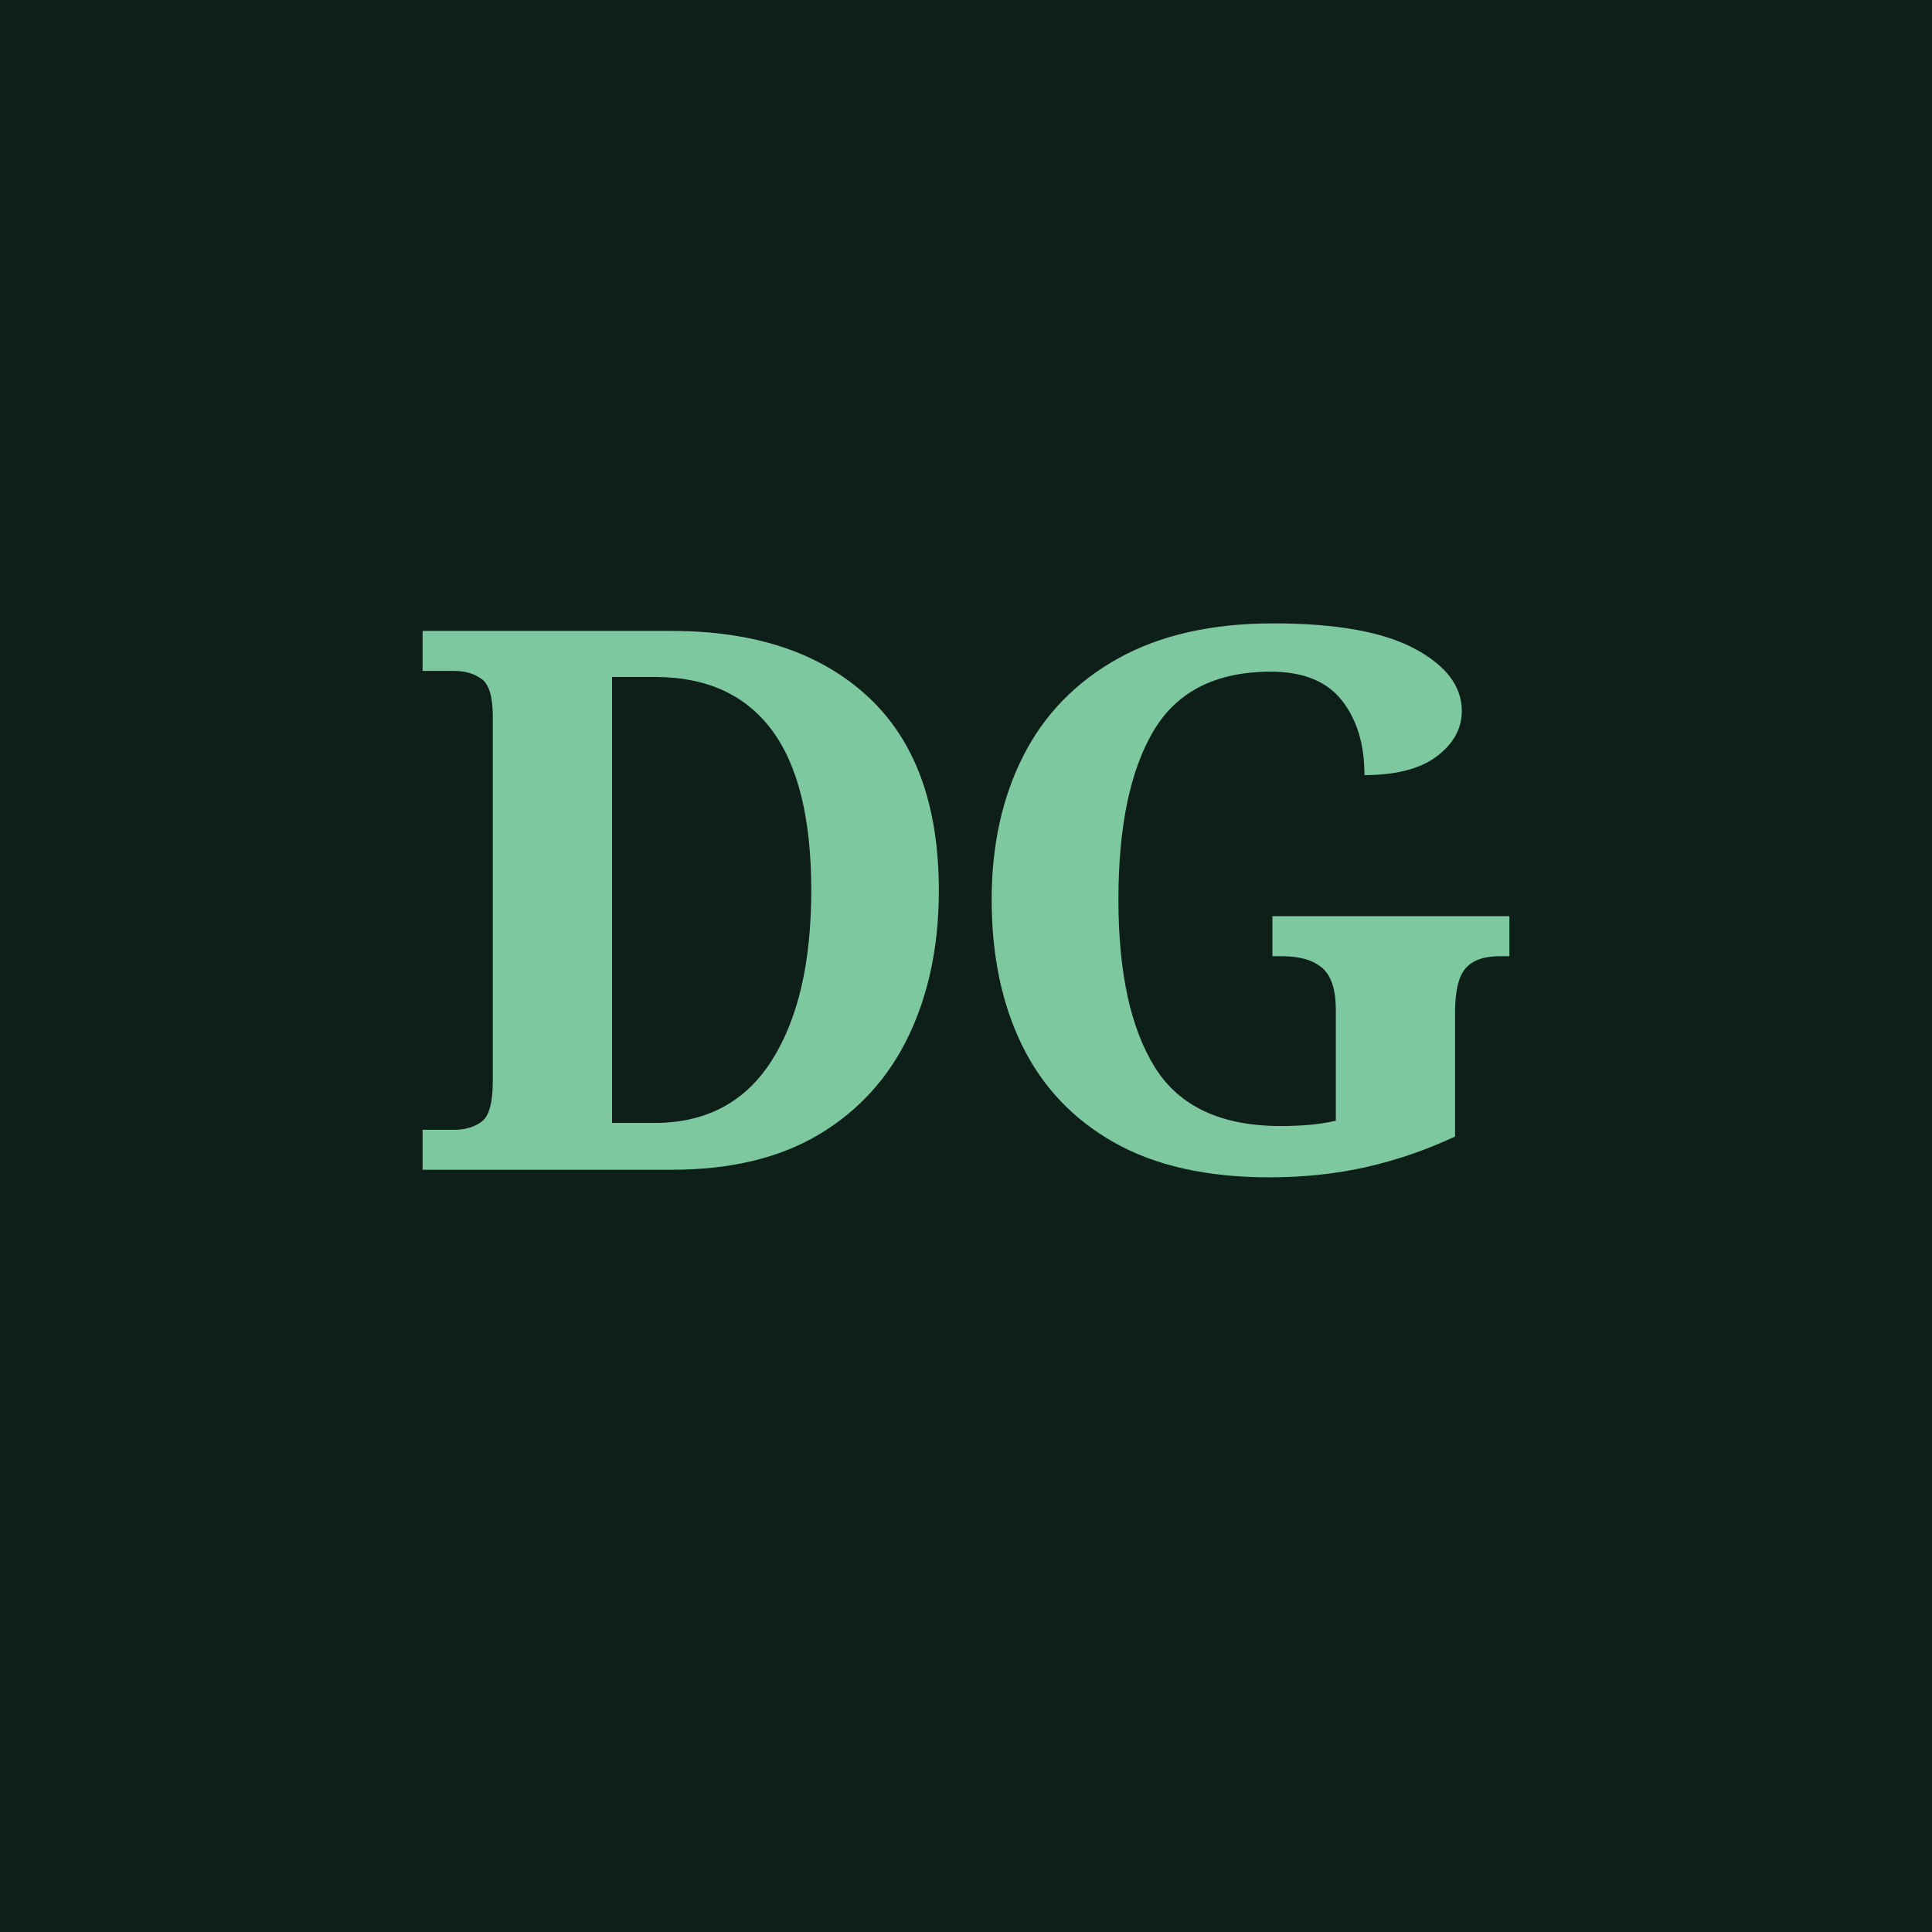
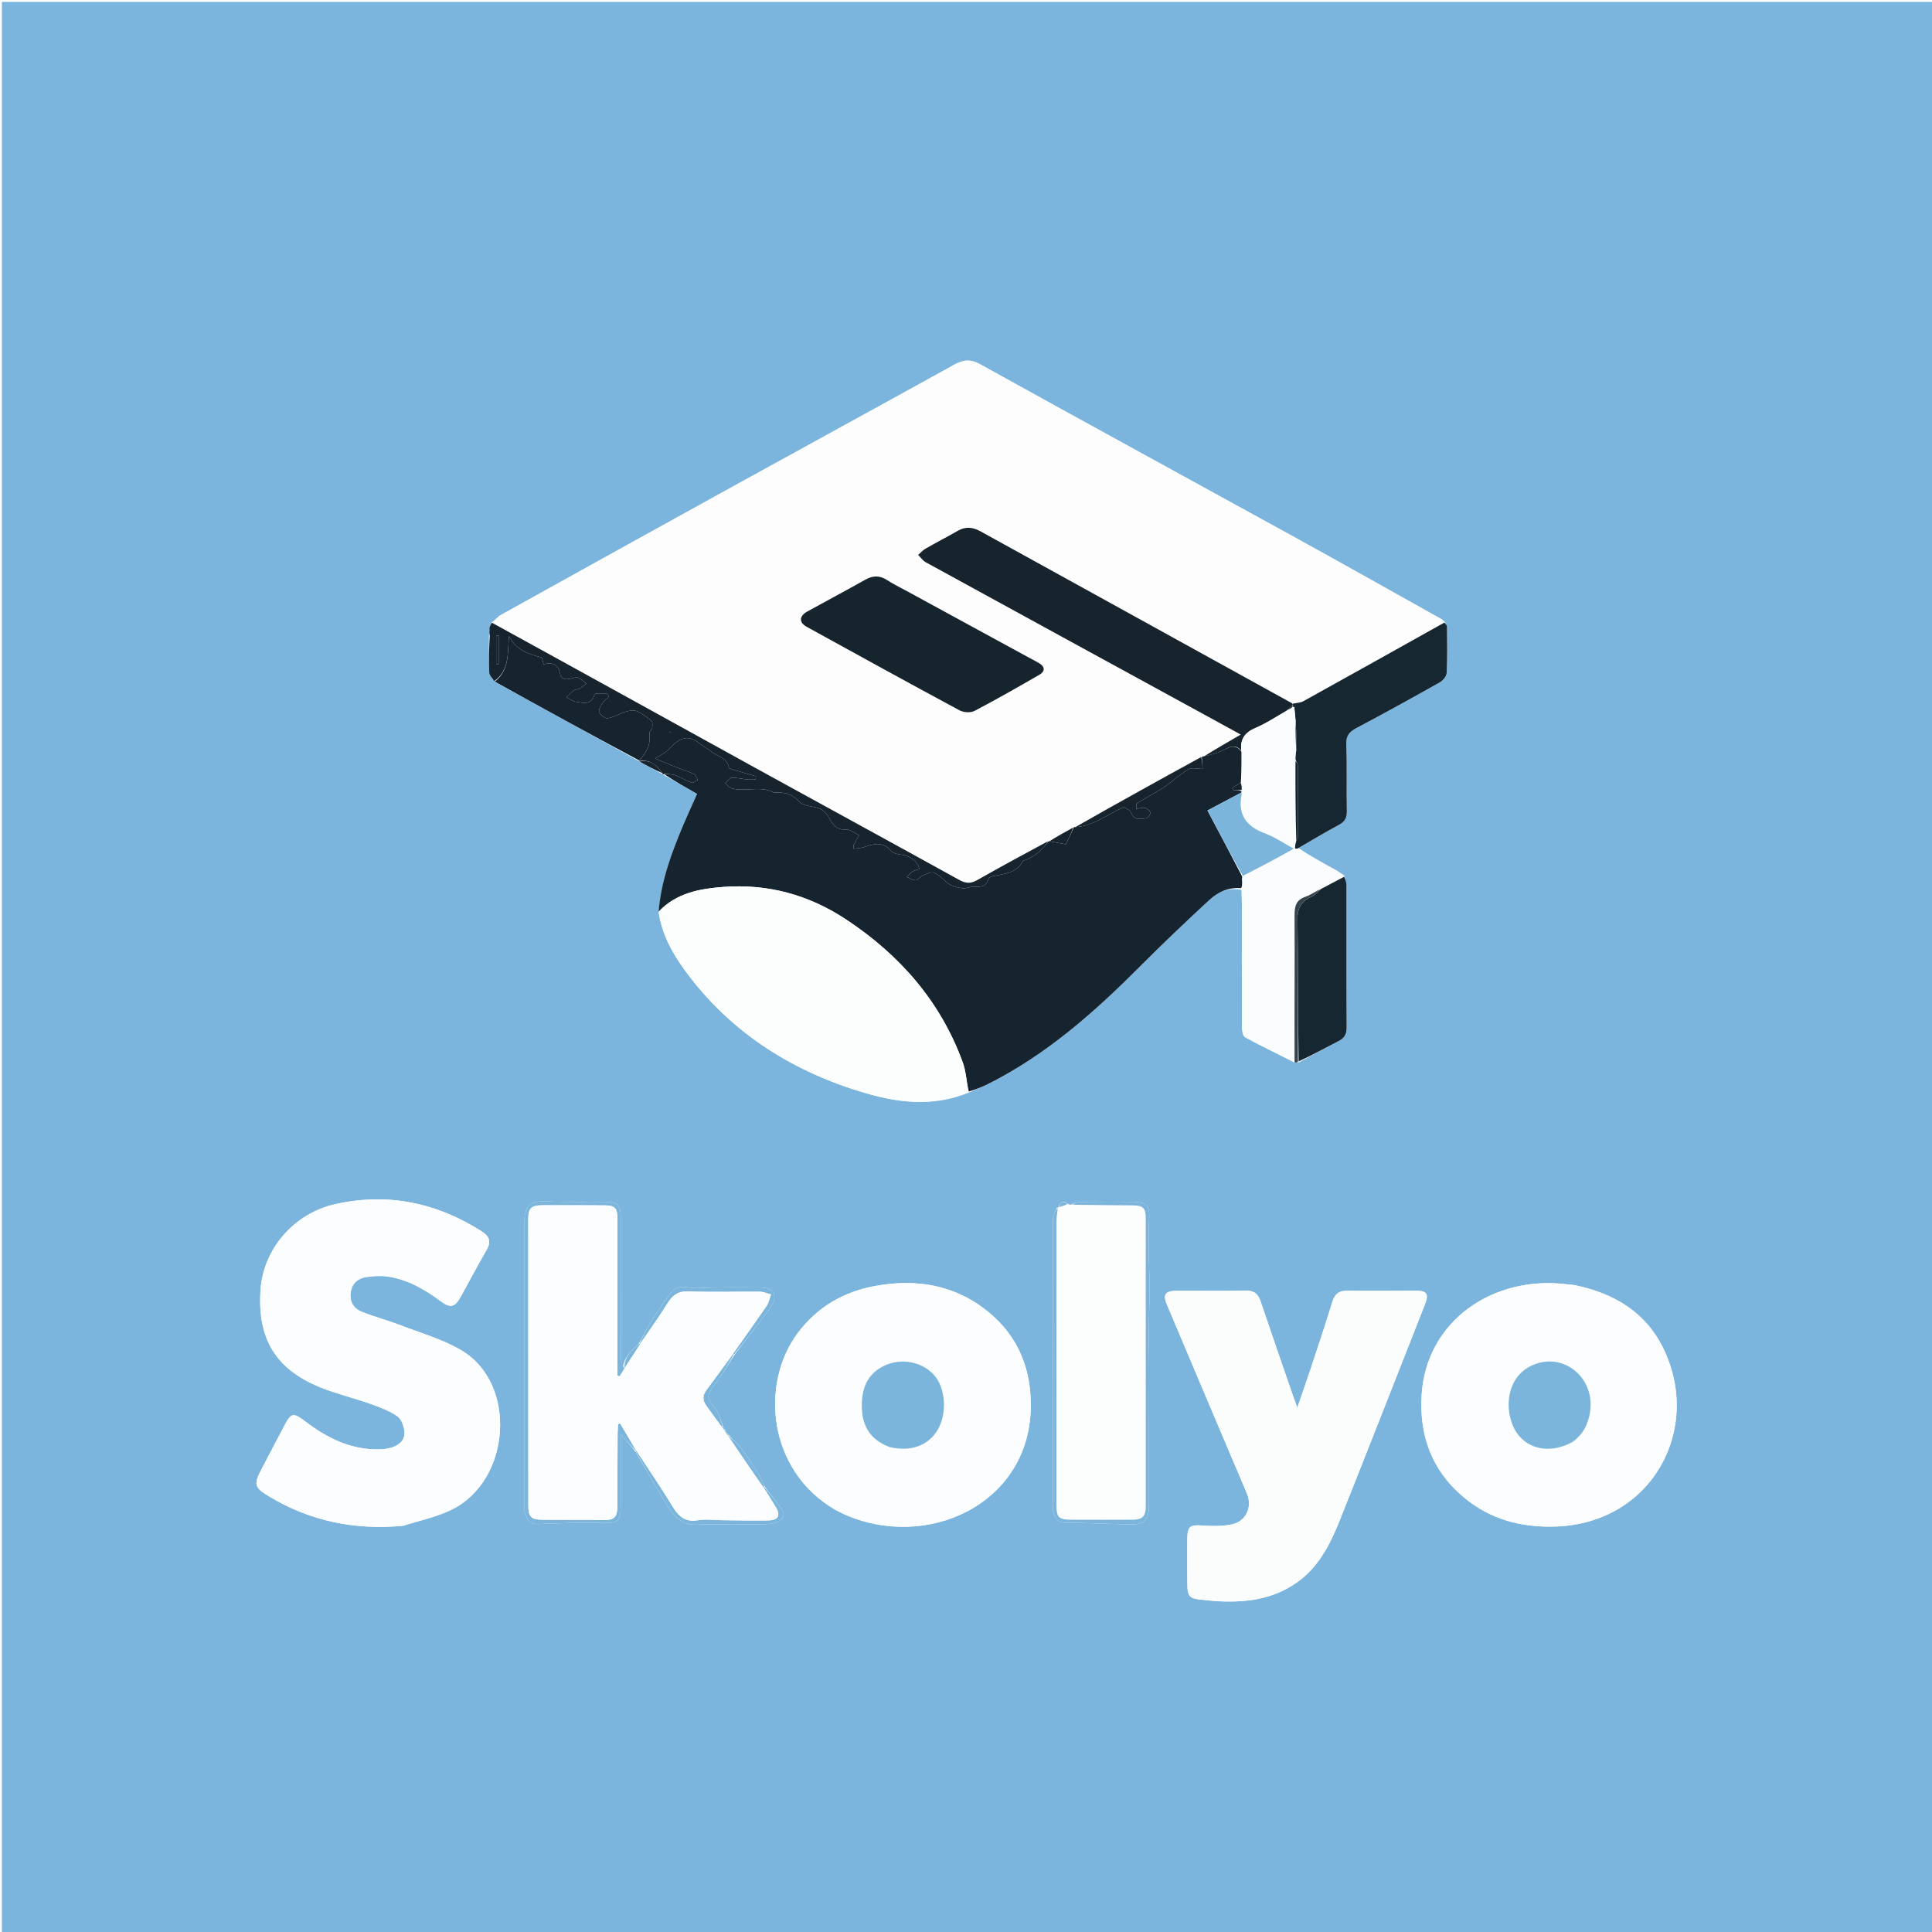
- <svg xmlns="http://www.w3.org/2000/svg" viewBox="0 0 512 512" width="512" height="512">
-   <rect width="512" height="512" fill="#0d1f18" />
-   <text x="256" y="310" font-family="Georgia, serif" font-size="200" font-weight="700" fill="#7ec8a0" text-anchor="middle" letter-spacing="-8">DG</text>
+ <svg xmlns="http://www.w3.org/2000/svg" version="1.1" id="Layer_1" x="0px" y="0px" width="100%" viewBox="0 0 1024 1024" enable-background="new 0 0 1024 1024" xml:space="preserve">
+   <path fill="#7BB5DD" opacity="1" stroke="none" d=" M678,1025   C452,1025 226.5,1025 1,1025   C1,683.667 1,342.333 1,1   C342.333,1 683.667,1 1025,1   C1025,342.333 1025,683.667 1025,1025   C909.5,1025 794,1025 678,1025  M383.955,757.37   C383.64,756.913 383.325,756.456 382.983,755.241   C381.775,752.357 381.164,748.972 379.244,746.688   C374.204,740.693 374.316,739.468 379.285,733.284   C383.043,728.608 385.805,723.132 389.605,717.682   C394.489,711.278 399.394,704.889 404.246,698.461   C406.222,695.844 408.464,693.321 409.851,690.406   C410.622,688.783 410.659,685.748 409.63,684.6   C408.345,683.166 405.63,682.435 403.522,682.412   C392.09,682.292 380.643,682.218 369.226,682.702   C364.746,682.892 359.362,680.381 355.84,684.918   C351.719,690.226 348.04,695.897 344.439,701.581   C342.349,704.88 340.79,708.514 338.392,712.331   C334.721,715.827 330.873,719.218 330.165,724.703   C329.776,722.847 329.056,720.992 329.05,719.135   C328.975,694.477 329.01,669.819 328.995,645.161   C328.991,638.571 327.388,637.032 320.676,637   C310.182,636.949 299.672,637.234 289.2,636.735   C281.561,636.371 278.003,639.052 278.003,646.717   C277.997,696.866 277.999,747.015 278.005,797.164   C278.006,798.662 277.761,800.262 278.195,801.636   C279.277,805.069 280.763,807.948 285.363,807.778   C296.653,807.363 307.97,806.871 319.25,807.232   C327.108,807.484 328.999,806.404 329.001,798.463   C329.003,785.726 329.001,772.988 329.001,760.188   C331.833,763.329 334.404,766.181 337.012,769.763   C341.579,777.577 346.104,785.416 350.735,793.192   C352.596,796.316 354.39,799.567 356.776,802.264   C358.744,804.489 361.31,806.894 364.024,807.576   C367.749,808.513 371.864,807.933 375.811,807.941   C384.89,807.96 393.97,808.012 403.048,807.897   C405.834,807.861 408.79,807.818 411.349,806.894   C414.265,805.84 416.721,803.429 414.41,800.02   C411.56,795.817 408.168,791.982 404.901,787.267   C404.112,785.469 403.542,783.529 402.493,781.898   C399.31,776.945 396.109,771.987 392.578,767.284   C390.779,764.888 388.257,763.034 386.003,760.261   C385.356,759.485 384.709,758.708 383.955,757.37  M560.995,639.979   C560.995,639.979 560.928,639.978 560.172,640.144   C559.448,641.988 558.096,643.831 558.092,645.677   C557.977,696.133 557.998,746.589 558.009,797.045   C558.009,798.372 557.994,799.728 558.245,801.021   C558.985,804.833 560.723,807.093 565.266,807.104   C576.48,807.132 587.692,807.748 598.908,807.972   C606.553,808.126 608.982,805.609 608.995,797.889   C609.018,783.735 609,769.581 609,755.426   C609,741.438 609.228,727.446 608.936,713.464   C608.646,699.579 609.729,685.716 609.078,671.824   C608.665,663.018 608.718,654.164 609.099,645.355   C609.358,639.366 607.94,637.204 600.942,637.053   C591.288,636.845 581.626,636.948 571.969,637.063   C570.655,637.078 569.35,637.935 567.356,638.577   C566.892,638.518 566.428,638.459 565.695,637.859   C563.064,636.117 561.696,637.274 560.995,639.979  M339.125,403.887   C343.085,405.958 347.044,408.03 351.29,410.437   C351.29,410.437 351.709,410.574 352.201,411.006   C357.903,414.225 363.604,417.444 369.476,420.759   C366.985,426.343 364.622,431.43 362.433,436.589   C356.085,451.551 350.409,466.715 349.163,483.912   C350.894,495.24 356.261,505.019 362.837,514.054   C386.33,546.332 418.185,566.928 455.907,578.522   C474.673,584.29 493.931,587.218 513.768,578.967   C517.093,577.492 520.485,576.151 523.733,574.521   C554.817,558.924 580.365,536.21 604.659,511.808   C616.508,499.907 628.717,488.354 641.046,476.948   C645.628,472.708 651.316,470.166 658.096,471.712   C658.142,474.534 658.227,477.355 658.227,480.177   C658.232,501.442 658.178,522.706 658.282,543.97   C658.292,545.96 658.648,549.071 659.89,549.751   C668.427,554.429 677.242,558.599 686.324,563.289   C686.888,563.24 687.452,563.191 688.706,562.932   C695.575,559.227 702.377,555.388 709.344,551.875   C712.559,550.254 713.769,548.224 713.746,544.524   C713.587,519.429 713.702,494.332 713.661,469.236   C713.659,467.677 713.081,466.118 712.483,464.016   C710.995,463.072 709.549,462.052 708.011,461.196   C701.305,457.458 694.571,453.769 688.247,449.477   C695.294,445.395 702.242,441.127 709.432,437.317   C712.641,435.616 713.93,433.685 713.849,429.983   C713.591,418.177 714.023,406.35 713.559,394.556   C713.376,389.891 715.217,387.864 718.974,385.869   C733.802,377.997 748.51,369.895 763.134,361.652   C764.812,360.706 766.682,358.389 766.769,356.624   C767.173,348.492 767.009,340.33 766.942,332.18   C766.936,331.393 766.203,330.611 765.505,329.26   C764.825,328.79 764.178,328.26 763.459,327.859   C737.452,313.332 711.507,298.692 685.411,284.326   C630.154,253.905 574.76,223.73 519.604,193.127   C514.225,190.143 510.459,190.705 505.556,193.421   C467.122,214.709 428.548,235.744 390.073,256.957   C348.533,279.86 307.045,302.856 265.577,325.888   C263.827,326.86 262.509,328.608 260.387,330.056   C260.053,330.967 259.72,331.877 259.257,333.482   C259.286,334.653 259.315,335.825 259.168,337.919   C259.177,344.137 259.008,350.364 259.323,356.567   C259.401,358.089 261.062,359.531 262.47,361.497   C287.841,375.463 313.213,389.429 338.645,403.406   C338.645,403.406 338.695,403.372 339.125,403.887  M213.928,808.653   C222.431,805.881 231.399,804.062 239.353,800.17   C270.911,784.728 274.461,733.122 244.31,715.559   C234.244,709.696 222.655,706.402 211.666,702.182   C205.004,699.623 198.028,697.856 191.442,695.132   C187.287,693.414 185.184,689.682 185.876,684.943   C186.571,680.184 189.681,677.528 194.183,676.867   C197.755,676.344 201.501,676.072 205.055,676.548   C215.93,678.005 225.099,683.379 233.767,689.802   C238.699,693.456 241.103,692.867 244.089,687.497   C248.704,679.2 253.08,670.766 257.866,662.57   C260.466,658.119 259.433,655.272 255.319,652.65   C231.439,637.436 205.62,632.04 177.908,638.172   C155.77,643.071 139.619,661.978 138.107,683.44   C136.268,709.545 146.115,725.86 170.173,735.475   C178.653,738.865 187.631,740.986 196.256,744.041   C201.235,745.805 206.366,747.699 210.639,750.671   C212.847,752.208 214.189,756.168 214.38,759.133   C214.634,763.064 211.807,765.9 207.981,767.113   C205.951,767.758 203.757,768.098 201.624,768.171   C186.308,768.696 173.488,762.295 161.727,753.325   C155.508,748.582 154.307,748.711 150.638,755.773   C146.644,763.46 142.607,771.125 138.562,778.785   C134.265,786.919 134.88,788.535 142.998,793.364   C164.66,806.25 188.04,811.108 213.928,808.653  M653.165,773.397   C655.772,779.528 658.441,785.632 660.97,791.794   C663.893,798.92 660.347,806.489 652.725,808.003   C647.76,808.99 642.47,808.935 637.383,808.563   C630.768,808.079 629.365,808.938 629.317,815.697   C629.262,823.528 629.306,831.36 629.324,839.192   C629.341,846.313 630.392,847.387 637.693,847.947   C639.685,848.1 641.664,848.42 643.656,848.555   C659.266,849.611 674.296,848.054 687.53,838.619   C698.903,830.511 704.975,818.6 709.94,806.178   C725.205,767.987 740.125,729.658 755.226,691.402   C757.409,685.873 756.384,684.115 750.374,684.104   C738.377,684.081 726.376,684.322 714.383,684.093   C709.734,684.004 707.473,685.757 706.132,690.138   C702.429,702.23 698.4,714.223 694.432,726.232   C692.386,732.423 690.195,738.565 687.595,746.107   C686.385,742.742 685.696,740.894 685.054,739.029   C679.412,722.656 673.714,706.303 668.192,689.89   C666.848,685.898 664.83,683.958 660.277,684.062   C647.953,684.346 635.617,684.11 623.287,684.177   C617.686,684.207 616.278,686.189 618.414,691.261   C629.854,718.426 641.381,745.553 653.165,773.397  M834.272,681.105   C833.277,681.005 832.279,680.934 831.289,680.801   C791.685,675.481 755.834,699.991 753.491,739.475   C752.222,760.868 758.838,779.184 775.453,793.289   C789.643,805.334 806.325,809.721 824.662,809.083   C875.631,807.31 902.395,757.477 881.621,714.752   C872.288,695.556 855.624,685.47 834.272,681.105  M443.105,800.43   C444.444,801.104 445.76,801.83 447.125,802.445   C491.117,822.276 545.634,797.327 546.325,745.877   C546.597,725.667 539.793,708.565 524.184,695.635   C506.589,681.061 486.011,677.576 463.986,681.573   C447.115,684.634 433.118,692.743 422.752,706.645   C402.802,733.399 406.849,779.641 443.105,800.43  z" />
+   <path fill="#FDFDFD" opacity="1" stroke="none" d=" M260.991,329.994   C262.509,328.608 263.827,326.86 265.577,325.888   C307.045,302.856 348.533,279.86 390.073,256.957   C428.548,235.744 467.122,214.709 505.556,193.421   C510.459,190.705 514.225,190.143 519.604,193.127   C574.76,223.73 630.154,253.905 685.411,284.326   C711.507,298.692 737.452,313.332 763.459,327.859   C764.178,328.26 764.825,328.79 765.361,329.712   C740.46,343.997 715.719,357.861 690.91,371.599   C689.206,372.543 686.984,372.554 684.785,372.735   C629.633,342.229 574.682,312.017 519.798,281.684   C515.581,279.354 511.822,278.935 507.614,281.353   C501.989,284.586 496.213,287.555 490.582,290.779   C489.112,291.621 487.942,292.986 486.634,294.111   C487.974,295.432 489.098,297.146 490.686,298.016   C540.575,325.365 590.51,352.631 640.437,379.912   C646.038,382.972 651.63,386.05 657.624,389.338   C650.579,393.414 644.124,397.148 637.469,400.881   C637.269,400.881 637.002,401.18 636.661,401.239   C614.071,413.607 591.821,425.915 569.436,438.232   C569.301,438.24 569.169,438.477 568.856,438.589   C564.294,441.079 560.045,443.457 555.837,445.873   C555.879,445.911 555.859,445.8 555.506,445.855   C542.758,452.726 530.302,459.431 518.012,466.429   C514.592,468.376 511.972,468.34 508.488,466.413   C472.955,446.756 437.283,427.351 401.717,407.754   C354.777,381.891 307.897,355.919 260.991,329.994  M479.699,312.808   C476.504,311.03 473.195,309.426 470.141,307.432   C466.185,304.849 462.537,305.038 458.488,307.321   C448.356,313.035 438.067,318.471 427.891,324.11   C423.533,326.524 423.359,329.903 427.567,332.222   C454.495,347.065 481.436,361.886 508.509,376.461   C510.66,377.619 514.386,377.898 516.458,376.817   C528.094,370.745 539.493,364.21 550.868,357.65   C553.869,355.92 554.079,353.526 550.839,351.548   C549.14,350.511 547.344,349.633 545.595,348.679   C523.853,336.823 502.111,324.966 479.699,312.808  z" />
+   <path fill="#15242F" opacity="1" stroke="none" d=" M637.002,401.18   C637.002,401.18 637.269,400.881 637.916,400.91   C641.388,400.081 644.32,399.471 647.01,398.304   C650.708,396.7 654.18,393.381 658.083,398.46   C658.122,404.28 658.066,409.64 657.642,415.01   C655.895,415.848 654.517,416.676 653.139,417.504   C653.347,417.919 653.555,418.334 653.763,418.748   C655.181,418.831 656.599,418.914 658.084,419.258   C658.11,419.694 658.068,419.869 657.707,420.18   C651.577,423.408 645.768,426.5 639.974,429.583   C646.287,441.469 652.343,452.871 658.376,464.553   C658.379,465.208 658.405,465.582 658.291,466.328   C658.229,467.479 658.309,468.258 658.331,469.329   C658.152,469.996 658.031,470.372 657.909,470.747   C651.316,470.166 645.628,472.708 641.046,476.948   C628.717,488.354 616.508,499.907 604.659,511.808   C580.365,536.21 554.817,558.924 523.733,574.521   C520.485,576.151 517.093,577.492 513.474,578.514   C512.237,573.026 511.974,567.744 510.242,562.997   C498.457,530.694 476.898,506.193 448.545,487.398   C428.767,474.288 406.887,468.277 383.195,470.111   C370.704,471.078 358.358,473.291 349.095,483.123   C350.409,466.715 356.085,451.551 362.433,436.589   C364.622,431.43 366.985,426.343 369.476,420.759   C363.604,417.444 357.903,414.225 352.194,410.465   C354.229,410.266 356.384,410.304 358.286,411.018   C361.143,412.09 363.756,413.824 366.624,414.854   C367.409,415.135 368.735,413.909 369.813,413.374   C369.209,412.316 368.858,410.739 367.952,410.295   C365.281,408.988 362.37,408.181 359.59,407.083   C355.751,405.568 351.946,403.965 347.184,402.014   C349.919,400.36 351.553,399.584 352.928,398.485   C354.48,397.245 355.721,395.623 357.234,394.328   C362.215,390.067 366.311,390.222 371.361,394.52   C372.973,395.891 375.082,396.683 376.668,398.076   C379.902,400.92 385.222,401.417 386.365,406.709   C386.491,407.29 387.888,407.728 388.767,407.993   C392.72,409.184 396.699,410.289 400.669,411.424   C400.612,411.995 400.555,412.567 400.498,413.138   C398.997,413.138 397.486,413.252 395.998,413.113   C393.214,412.852 390.423,412.095 387.679,412.263   C386.533,412.333 385.499,414.237 384.415,415.307   C385.613,416.201 386.691,417.569 388.03,417.91   C395.235,419.743 402.953,416.345 410.038,419.966   C410.435,420.169 411.024,420.006 411.523,419.998   C416.266,419.923 420.304,421.13 423.67,424.926   C425.028,426.456 427.762,427.086 429.981,427.458   C433.672,428.078 436.725,428.882 438.89,432.582   C440.86,435.948 442.607,440.09 448.208,439.625   C450.471,439.437 452.929,441.588 455.298,442.675   C454.322,444.455 453.329,446.226 452.39,448.026   C452.262,448.271 452.408,448.659 452.48,449.866   C454.332,449.586 456.205,449.583 457.875,449   C463.092,447.178 467.958,445.868 472.375,451.026   C473.574,452.426 476.279,452.853 478.367,453.106   C482.44,453.6 486.804,456.971 487.246,460.634   C486.05,461.048 484.675,461.276 483.596,461.966   C482.464,462.69 481.615,463.857 480.642,464.83   C482.202,465.459 483.78,466.606 485.315,466.551   C486.509,466.509 487.536,464.691 488.84,464.161   C490.89,463.328 493.597,461.844 495.155,462.552   C498.163,463.918 500.387,466.912 503.277,468.672   C505.292,469.899 507.835,470.496 510.216,470.803   C511.93,471.023 513.762,470.077 515.548,470.048   C519.053,469.99 522.681,470.579 523.899,465.854   C524.072,465.182 525.386,464.54 526.27,464.359   C532.226,463.141 538.606,462.921 542.072,456.555   C542.426,455.905 543.79,455.853 544.624,455.409   C546.13,454.606 547.667,453.824 549.045,452.83   C550.324,451.907 551.471,450.775 552.568,449.63   C553.732,448.417 554.768,447.082 555.859,445.8   C555.859,445.8 555.879,445.911 556.254,445.916   C559.171,446.411 561.712,446.902 564.949,447.527   C566.302,444.624 567.736,441.55 569.169,438.477   C569.169,438.477 569.301,438.24 569.828,438.383   C579.738,437.907 586.525,431.679 595.633,427.834   C596.242,428.262 598.859,429.11 599.497,430.736   C601.181,435.021 604.429,434.122 607.399,433.725   C608.344,433.599 609.776,431.665 609.675,430.694   C609.576,429.742 607.923,428.534 606.746,428.225   C605.488,427.896 603.989,428.487 602.247,428.724   C602.324,427.407 602.073,426.174 602.461,425.922   C605.339,424.049 608.351,422.384 611.307,420.629   C613.534,419.307 615.841,418.087 617.936,416.578   C621.983,413.661 625.682,410.177 629.983,407.737   C631.883,406.66 634.902,407.555 637.43,407.555   C637.267,405.132 637.134,403.156 637.002,401.18  z" />
+   <path fill="#FCFDFE" opacity="1" stroke="none" d=" M213.478,808.713   C188.04,811.108 164.66,806.25 142.998,793.364   C134.88,788.535 134.265,786.919 138.562,778.785   C142.607,771.125 146.644,763.46 150.638,755.773   C154.307,748.711 155.508,748.582 161.727,753.325   C173.488,762.295 186.308,768.696 201.624,768.171   C203.757,768.098 205.951,767.758 207.981,767.113   C211.807,765.9 214.634,763.064 214.38,759.133   C214.189,756.168 212.847,752.208 210.639,750.671   C206.366,747.699 201.235,745.805 196.256,744.041   C187.631,740.986 178.653,738.865 170.173,735.475   C146.115,725.86 136.268,709.545 138.107,683.44   C139.619,661.978 155.77,643.071 177.908,638.172   C205.62,632.04 231.439,637.436 255.319,652.65   C259.433,655.272 260.466,658.119 257.866,662.57   C253.08,670.766 248.704,679.2 244.089,687.497   C241.103,692.867 238.699,693.456 233.767,689.802   C225.099,683.379 215.93,678.005 205.055,676.548   C201.501,676.072 197.755,676.344 194.183,676.867   C189.681,677.528 186.571,680.184 185.876,684.943   C185.184,689.682 187.287,693.414 191.442,695.132   C198.028,697.856 205.004,699.623 211.666,702.182   C222.655,706.402 234.244,709.696 244.31,715.559   C274.461,733.122 270.911,784.728 239.353,800.17   C231.399,804.062 222.431,805.881 213.478,808.713  z" />
+   <path fill="#FBFDFD" opacity="1" stroke="none" d=" M653.021,773.046   C641.381,745.553 629.854,718.426 618.414,691.261   C616.278,686.189 617.686,684.207 623.287,684.177   C635.617,684.11 647.953,684.346 660.277,684.062   C664.83,683.958 666.848,685.898 668.192,689.89   C673.714,706.303 679.412,722.656 685.054,739.029   C685.696,740.894 686.385,742.742 687.595,746.107   C690.195,738.565 692.386,732.423 694.432,726.232   C698.4,714.223 702.429,702.23 706.132,690.138   C707.473,685.757 709.734,684.004 714.383,684.093   C726.376,684.322 738.377,684.081 750.374,684.104   C756.384,684.115 757.409,685.873 755.226,691.402   C740.125,729.658 725.205,767.987 709.94,806.178   C704.975,818.6 698.903,830.511 687.53,838.619   C674.296,848.054 659.266,849.611 643.656,848.555   C641.664,848.42 639.685,848.1 637.693,847.947   C630.392,847.387 629.341,846.313 629.324,839.192   C629.306,831.36 629.262,823.528 629.317,815.697   C629.365,808.938 630.768,808.079 637.383,808.563   C642.47,808.935 647.76,808.99 652.725,808.003   C660.347,806.489 663.893,798.92 660.97,791.794   C658.441,785.632 655.772,779.528 653.021,773.046  z" />
+   <path fill="#FCFDFE" opacity="1" stroke="none" d=" M834.702,681.155   C855.624,685.47 872.288,695.556 881.621,714.752   C902.395,757.477 875.631,807.31 824.662,809.083   C806.325,809.721 789.643,805.334 775.453,793.289   C758.838,779.184 752.222,760.868 753.491,739.475   C755.834,699.991 791.685,675.481 831.289,680.801   C832.279,680.934 833.277,681.005 834.702,681.155  M833.552,764.177   C839.017,760.453 841.655,754.978 842.71,748.716   C845.646,731.278 830.185,717.409 814.299,722.78   C799.272,727.861 797.126,744.474 801.796,755.502   C806.927,767.618 820.177,771.392 833.552,764.177  z" />
+   <path fill="#FCFDFE" opacity="1" stroke="none" d=" M442.793,800.235   C406.849,779.641 402.802,733.399 422.752,706.645   C433.118,692.743 447.115,684.634 463.986,681.573   C486.011,677.576 506.589,681.061 524.184,695.635   C539.793,708.565 546.597,725.667 546.325,745.877   C545.634,797.327 491.117,822.276 447.125,802.445   C445.76,801.83 444.444,801.104 442.793,800.235  M471.776,767.045   C482.633,769.682 492.008,766.253 497.008,757.814   C502.143,749.148 501.191,735.474 494.978,728.664   C488.643,721.718 477.65,719.6 468.748,723.826   C459.374,728.276 456.548,736.336 456.794,746.071   C457.048,756.109 461.475,763.186 471.776,767.045  z" />
+   <path fill="#FCFDFD" opacity="1" stroke="none" d=" M349.129,483.517   C358.358,473.291 370.704,471.078 383.195,470.111   C406.887,468.277 428.767,474.288 448.545,487.398   C476.898,506.193 498.457,530.694 510.242,562.997   C511.974,567.744 512.237,573.026 513.1,578.49   C493.931,587.218 474.673,584.29 455.907,578.522   C418.185,566.928 386.33,546.332 362.837,514.054   C356.261,505.019 350.894,495.24 349.129,483.517  z" />
+   <path fill="#FCFEFE" opacity="1" stroke="none" d=" M565.963,638.4   C566.428,638.459 566.892,638.518 568.147,638.622   C579.426,638.732 589.915,638.764 600.403,638.873   C605.904,638.93 607.259,640.224 607.263,645.649   C607.299,696.435 607.31,747.221 607.286,798.007   C607.283,803.86 605.659,805.46 599.86,805.492   C589.537,805.549 579.214,805.479 568.891,805.485   C560.833,805.49 559.925,804.654 559.923,796.693   C559.914,746.739 559.91,696.785 559.969,646.831   C559.972,644.547 560.594,642.263 560.928,639.978   C560.928,639.978 560.995,639.979 561.342,639.847   C563.114,639.277 564.539,638.839 565.963,638.4  z" />
+   <path fill="#162731" opacity="1" stroke="none" d=" M685.003,372.999   C686.984,372.554 689.206,372.543 690.91,371.599   C715.719,357.861 740.46,343.997 765.512,329.995   C766.203,330.611 766.936,331.393 766.942,332.18   C767.009,340.33 767.173,348.492 766.769,356.624   C766.682,358.389 764.812,360.706 763.134,361.652   C748.51,369.895 733.802,377.997 718.974,385.869   C715.217,387.864 713.376,389.891 713.559,394.556   C714.023,406.35 713.591,418.177 713.849,429.983   C713.93,433.685 712.641,435.616 709.432,437.317   C702.242,441.127 695.294,445.395 687.774,449.723   C686.934,449.933 686.566,449.897 686.251,449.531   C686.445,448.101 686.585,447.003 687.051,445.645   C687.574,444.762 687.943,444.14 687.945,443.516   C687.987,431.032 688.016,418.547 687.942,406.064   C687.936,405.028 687.168,403.998 686.633,402.566   C686.595,400.791 686.679,399.414 687.074,397.749   C687.197,392.299 687.009,387.137 686.708,381.575   C686.411,379.029 686.228,376.883 685.894,374.583   C685.524,374.24 685.279,374.095 685.006,373.746   C685.005,373.497 685.003,372.999 685.003,372.999  z" />
+   <path fill="#FAFCFD" opacity="1" stroke="none" d=" M686.198,449.862   C686.566,449.897 686.934,449.933 687.575,450.015   C694.571,453.769 701.305,457.458 708.011,461.196   C709.549,462.052 710.995,463.072 712.298,464.419   C708.089,466.958 704.065,469.093 699.7,471.296   C696.882,472.702 694.528,474.406 691.899,475.301   C686.886,477.007 686.113,480.411 686.138,485.24   C686.273,511.136 686.06,537.034 685.968,562.932   C677.242,558.599 668.427,554.429 659.89,549.751   C658.648,549.071 658.292,545.96 658.282,543.97   C658.178,522.706 658.232,501.442 658.227,480.177   C658.227,477.355 658.142,474.534 658.002,471.229   C658.031,470.372 658.152,469.996 658.519,469.119   C658.654,467.73 658.542,466.843 658.431,465.956   C658.405,465.582 658.379,465.208 658.73,464.513   C668.087,459.459 677.065,454.725 686.08,449.957   C686.116,449.921 686.198,449.862 686.198,449.862  z" />
+   <path fill="#17242E" opacity="1" stroke="none" d=" M555.506,445.855   C554.768,447.082 553.732,448.417 552.568,449.63   C551.471,450.775 550.324,451.907 549.045,452.83   C547.667,453.824 546.13,454.606 544.624,455.409   C543.79,455.853 542.426,455.905 542.072,456.555   C538.606,462.921 532.226,463.141 526.27,464.359   C525.386,464.54 524.072,465.182 523.899,465.854   C522.681,470.579 519.053,469.99 515.548,470.048   C513.762,470.077 511.93,471.023 510.216,470.803   C507.835,470.496 505.292,469.899 503.277,468.672   C500.387,466.912 498.163,463.918 495.155,462.552   C493.597,461.844 490.89,463.328 488.84,464.161   C487.536,464.691 486.509,466.509 485.315,466.551   C483.78,466.606 482.202,465.459 480.642,464.83   C481.615,463.857 482.464,462.69 483.596,461.966   C484.675,461.276 486.05,461.048 487.246,460.634   C486.804,456.971 482.44,453.6 478.367,453.106   C476.279,452.853 473.574,452.426 472.375,451.026   C467.958,445.868 463.092,447.178 457.875,449   C456.205,449.583 454.332,449.586 452.48,449.866   C452.408,448.659 452.262,448.271 452.39,448.026   C453.329,446.226 454.322,444.455 455.298,442.675   C452.929,441.588 450.471,439.437 448.208,439.625   C442.607,440.09 440.86,435.948 438.89,432.582   C436.725,428.882 433.672,428.078 429.981,427.458   C427.762,427.086 425.028,426.456 423.67,424.926   C420.304,421.13 416.266,419.923 411.523,419.998   C411.024,420.006 410.435,420.169 410.038,419.966   C402.953,416.345 395.235,419.743 388.03,417.91   C386.691,417.569 385.613,416.201 384.415,415.307   C385.499,414.237 386.533,412.333 387.679,412.263   C390.423,412.095 393.214,412.852 395.998,413.113   C397.486,413.252 398.997,413.138 400.498,413.138   C400.555,412.567 400.612,411.995 400.669,411.424   C396.699,410.289 392.72,409.184 388.767,407.993   C387.888,407.728 386.491,407.29 386.365,406.709   C385.222,401.417 379.902,400.92 376.668,398.076   C375.082,396.683 372.973,395.891 371.361,394.52   C366.311,390.222 362.215,390.067 357.234,394.328   C355.721,395.623 354.48,397.245 352.928,398.485   C351.553,399.584 349.919,400.36 347.184,402.014   C351.946,403.965 355.751,405.568 359.59,407.083   C362.37,408.181 365.281,408.988 367.952,410.295   C368.858,410.739 369.209,412.316 369.813,413.374   C368.735,413.909 367.409,415.135 366.624,414.854   C363.756,413.824 361.143,412.09 358.286,411.018   C356.384,410.304 354.229,410.266 351.948,410.25   C351.709,410.574 351.29,410.437 351.1,409.914   C347.959,405.11 344.209,402.452 338.695,403.372   C338.695,403.372 338.645,403.406 338.762,403.029   C342.922,398.868 344.998,394.397 344.184,388.701   C344.055,387.802 345.497,386.771 345.672,385.712   C345.873,384.5 345.95,382.614 345.244,382.025   C342.848,380.029 340.247,378.075 337.396,376.907   C335.72,376.22 333.317,376.705 331.426,377.276   C328.254,378.233 325.311,380.163 322.107,380.695   C320.738,380.922 318.216,378.962 317.599,377.437   C317.106,376.217 318.477,374.007 319.443,372.508   C320.241,371.269 321.718,370.481 322.721,369.342   C322.846,369.201 321.915,367.579 321.459,367.572   C319.25,367.538 315.314,367.322 315.098,368.07   C313.333,374.167 308.86,372.393 305.002,371.901   C303.332,371.689 301.8,370.402 300.205,369.603   C301.549,368.33 302.8,366.933 304.275,365.836   C305.013,365.288 306.261,365.47 307.097,365   C308.415,364.259 309.581,363.247 310.811,362.349   C309.352,361.242 308.033,359.728 306.388,359.16   C305.159,358.736 303.51,359.544 302.044,359.782   C299.387,360.214 297.454,360.28 296.753,356.578   C295.923,352.198 292.575,350.787 288.094,352.098   C287.743,350.757 287.396,349.427 287.15,348.488   C279.818,346.712 273.465,344.389 269.821,337.142   C268.888,346.058 270.227,355.138 261.995,361.01   C261.062,359.531 259.401,358.089 259.323,356.567   C259.008,350.364 259.177,344.137 259.574,337.335   C259.783,335.43 259.585,334.109 259.386,332.787   C259.72,331.877 260.053,330.967 260.689,330.025   C307.897,355.919 354.777,381.891 401.717,407.754   C437.283,427.351 472.955,446.756 508.488,466.413   C511.972,468.34 514.592,468.376 518.012,466.429   C530.302,459.431 542.758,452.726 555.506,445.855  M263,342.659   C263,345.825 263,348.992 263,352.158   C263.431,352.122 263.862,352.085 264.292,352.049   C264.292,346.995 264.292,341.941 264.292,336.887   C263.862,336.907 263.431,336.927 263,336.947   C263,338.547 263,340.148 263,342.659  M355.473,388.253   C355.195,388.059 354.918,387.866 354.641,387.672   C354.819,387.96 354.997,388.247 355.473,388.253  z" />
+   <path fill="#162731" opacity="1" stroke="none" d=" M700.04,471.228   C704.065,469.093 708.089,466.958 712.442,464.69   C713.081,466.118 713.659,467.677 713.661,469.236   C713.702,494.332 713.587,519.429 713.746,544.524   C713.769,548.224 712.559,550.254 709.344,551.875   C702.377,555.388 695.575,559.227 688.3,562.562   C687.869,537.136 688.03,512.076 687.689,487.024   C687.602,480.59 690.41,477.273 695.809,474.93   C697.446,474.219 698.642,472.491 700.04,471.228  z" />
+   <path fill="#15242F" opacity="1" stroke="none" d=" M262.232,361.253   C270.227,355.138 268.888,346.058 269.821,337.142   C273.465,344.389 279.818,346.712 287.15,348.488   C287.396,349.427 287.743,350.757 288.094,352.098   C292.575,350.787 295.923,352.198 296.753,356.578   C297.454,360.28 299.387,360.214 302.044,359.782   C303.51,359.544 305.159,358.736 306.388,359.16   C308.033,359.728 309.352,361.242 310.811,362.349   C309.581,363.247 308.415,364.259 307.097,365   C306.261,365.47 305.013,365.288 304.275,365.836   C302.8,366.933 301.549,368.33 300.205,369.603   C301.8,370.402 303.332,371.689 305.002,371.901   C308.86,372.393 313.333,374.167 315.098,368.07   C315.314,367.322 319.25,367.538 321.459,367.572   C321.915,367.579 322.846,369.201 322.721,369.342   C321.718,370.481 320.241,371.269 319.443,372.508   C318.477,374.007 317.106,376.217 317.599,377.437   C318.216,378.962 320.738,380.922 322.107,380.695   C325.311,380.163 328.254,378.233 331.426,377.276   C333.317,376.705 335.72,376.22 337.396,376.907   C340.247,378.075 342.848,380.029 345.244,382.025   C345.95,382.614 345.873,384.5 345.672,385.712   C345.497,386.771 344.055,387.802 344.184,388.701   C344.998,394.397 342.922,398.868 338.732,403.024   C313.213,389.429 287.841,375.463 262.232,361.253  z" />
+   <path fill="#7CB5DC" opacity="1" stroke="none" d=" M560.55,640.061   C560.594,642.263 559.972,644.547 559.969,646.831   C559.91,696.785 559.914,746.739 559.923,796.693   C559.925,804.654 560.833,805.49 568.891,805.485   C579.214,805.479 589.537,805.549 599.86,805.492   C605.659,805.46 607.283,803.86 607.286,798.007   C607.31,747.221 607.299,696.435 607.263,645.649   C607.259,640.224 605.904,638.93 600.403,638.873   C589.915,638.764 579.426,638.732 568.49,638.535   C569.35,637.935 570.655,637.078 571.969,637.063   C581.626,636.948 591.288,636.845 600.942,637.053   C607.94,637.204 609.358,639.366 609.099,645.355   C608.718,654.164 608.665,663.018 609.078,671.824   C609.729,685.716 608.646,699.579 608.936,713.464   C609.228,727.446 609,741.438 609,755.426   C609,769.581 609.018,783.735 608.995,797.889   C608.982,805.609 606.553,808.126 598.908,807.972   C587.692,807.748 576.48,807.132 565.266,807.104   C560.723,807.093 558.985,804.833 558.245,801.021   C557.994,799.728 558.009,798.372 558.009,797.045   C557.998,746.589 557.977,696.133 558.092,645.677   C558.096,643.831 559.448,641.988 560.55,640.061  z" />
+   <path fill="#7CB5DC" opacity="1" stroke="none" d=" M336.975,769.032   C334.404,766.181 331.833,763.329 329.001,760.188   C329.001,772.988 329.003,785.726 329.001,798.463   C328.999,806.404 327.108,807.484 319.25,807.232   C307.97,806.871 296.653,807.363 285.363,807.778   C280.763,807.948 279.277,805.069 278.195,801.636   C277.761,800.262 278.006,798.662 278.005,797.164   C277.999,747.015 277.997,696.866 278.003,646.717   C278.003,639.052 281.561,636.371 289.2,636.735   C299.672,637.234 310.182,636.949 320.676,637   C327.388,637.032 328.991,638.571 328.995,645.161   C329.01,669.819 328.975,694.477 329.05,719.135   C329.056,720.992 329.776,722.847 330.57,724.839   C330.976,724.974 331.035,725.027 330.966,725.363   C330.049,726.968 329.201,728.238 328.353,729.507   C327.986,729.382 327.619,729.257 327.252,729.132   C327.252,727.365 327.252,725.598 327.252,723.832   C327.255,698.015 327.258,672.197 327.259,646.38   C327.26,640.178 326.111,638.902 320.121,638.867   C309.129,638.802 298.135,638.793 287.142,638.824   C281.639,638.839 279.993,640.474 279.992,645.982   C279.981,696.617 279.991,747.253 280.019,797.888   C280.023,804.051 281.445,805.451 287.736,805.499   C298.395,805.58 309.056,805.485 319.713,805.642   C325.462,805.726 327.164,804.325 327.199,798.483   C327.276,785.658 327.284,772.833 327.343,760.008   C327.351,758.258 327.492,756.508 327.572,754.757   C327.946,754.659 328.319,754.56 328.692,754.462   C331.519,759.262 334.345,764.061 337.122,768.903   C337.072,768.945 336.975,769.032 336.975,769.032  z" />
+   <path fill="#7CB5DC" opacity="1" stroke="none" d=" M338.992,711.998   C340.79,708.514 342.349,704.88 344.439,701.581   C348.04,695.897 351.719,690.226 355.84,684.918   C359.362,680.381 364.746,682.892 369.226,682.702   C380.643,682.218 392.09,682.292 403.522,682.412   C405.63,682.435 408.345,683.166 409.63,684.6   C410.659,685.748 410.622,688.783 409.851,690.406   C408.464,693.321 406.222,695.844 404.246,698.461   C399.394,704.889 394.489,711.278 389.197,717.741   C388.788,717.801 388.565,717.589 388.695,717.274   C394.678,708.708 400.609,700.51 406.319,692.161   C407.516,690.412 407.9,688.108 408.659,686.059   C406.665,685.566 404.675,684.666 402.677,684.647   C390.059,684.532 377.428,684.934 364.826,684.478   C359.303,684.278 356.407,686.525 353.719,690.871   C349.197,698.184 344.138,705.165 339.227,712.213   C339.149,712.141 338.992,711.998 338.992,711.998  z" />
+   <path fill="#7CB5DC" opacity="1" stroke="none" d=" M405.01,787.987   C408.168,791.982 411.56,795.817 414.41,800.02   C416.721,803.429 414.265,805.84 411.349,806.894   C408.79,807.818 405.834,807.861 403.048,807.897   C393.97,808.012 384.89,807.96 375.811,807.941   C371.864,807.933 367.749,808.513 364.024,807.576   C361.31,806.894 358.744,804.489 356.776,802.264   C354.39,799.567 352.596,796.316 350.735,793.192   C346.104,785.416 341.579,777.577 336.993,769.397   C336.975,769.032 337.072,768.945 337.396,769.091   C344.113,779.158 350.637,788.998 356.844,799.034   C359.937,804.035 363.495,806.835 369.848,805.77   C374.046,805.066 378.467,805.701 382.788,805.733   C390.927,805.793 399.07,806.023 407.204,805.85   C412.685,805.733 413.885,803.129 410.996,798.455   C408.903,795.068 406.764,791.71 404.737,788.252   C404.828,788.164 405.01,787.987 405.01,787.987  z" />
+   <path fill="#38444C" opacity="1" stroke="none" d=" M699.7,471.296   C698.642,472.491 697.446,474.219 695.809,474.93   C690.41,477.273 687.602,480.59 687.689,487.024   C688.03,512.076 687.869,537.136 687.955,562.667   C687.452,563.191 686.888,563.24 686.146,563.11   C686.06,537.034 686.273,511.136 686.138,485.24   C686.113,480.411 686.886,477.007 691.899,475.301   C694.528,474.406 696.882,472.702 699.7,471.296  z" />
+   <path fill="#7CB5DC" opacity="1" stroke="none" d=" M388.899,717.906   C385.805,723.132 383.043,728.608 379.285,733.284   C374.316,739.468 374.204,740.693 379.244,746.688   C381.164,748.972 381.775,752.357 382.917,755.692   C382.85,756.144 382.693,756.29 382.423,756.106   C379.546,752.278 376.965,748.616 374.326,744.996   C372.299,742.216 372.319,739.572 374.402,736.791   C379.17,730.426 383.849,723.994 388.565,717.589   C388.565,717.589 388.788,717.801 388.899,717.906  z" />
+   <path fill="#7CB5DC" opacity="1" stroke="none" d=" M386.063,760.935   C388.257,763.034 390.779,764.888 392.578,767.284   C396.109,771.987 399.31,776.945 402.493,781.898   C403.542,783.529 404.112,785.469 404.956,787.627   C405.01,787.987 404.828,788.164 404.468,788.066   C398.045,779 391.983,770.031 385.957,761.03   C385.993,760.999 386.063,760.935 386.063,760.935  z" />
+   <path fill="#7CB5DC" opacity="1" stroke="none" d=" M330.946,724.947   C330.873,719.218 334.721,715.827 338.692,712.164   C338.992,711.998 339.149,712.141 339.135,712.549   C336.426,716.981 333.731,721.004 331.035,725.027   C331.035,725.027 330.976,724.974 330.946,724.947  z" />
+   <path fill="#15242F" opacity="1" stroke="none" d=" M338.91,403.63   C344.209,402.452 347.959,405.11 350.957,409.747   C347.044,408.03 343.085,405.958 338.91,403.63  z" />
+   <path fill="#7CB5DC" opacity="1" stroke="none" d=" M565.829,638.13   C564.539,638.839 563.114,639.277 561.331,639.815   C561.696,637.274 563.064,636.117 565.829,638.13  z" />
+   <path fill="#15242F" opacity="1" stroke="none" d=" M259.322,333.135   C259.585,334.109 259.783,335.43 259.663,336.874   C259.315,335.825 259.286,334.653 259.322,333.135  z" />
+   <path fill="#7CB5DC" opacity="1" stroke="none" d=" M384.063,757.931   C384.709,758.708 385.356,759.485 386.033,760.598   C386.063,760.935 385.993,760.999 385.693,760.867   C384.905,759.841 384.417,758.947 383.962,758.024   C383.996,757.994 384.063,757.931 384.063,757.931  z" />
+   <path fill="#7CB5DC" opacity="1" stroke="none" d=" M382.93,756.072   C383.325,756.456 383.64,756.913 384.009,757.651   C384.063,757.931 383.996,757.994 383.736,757.863   C383.215,757.252 382.954,756.771 382.693,756.29   C382.693,756.29 382.85,756.144 382.93,756.072  z" />
+   <path fill="#17242E" opacity="1" stroke="none" d=" M684.785,372.735   C685.003,372.999 685.005,373.497 685.002,373.749   C684.999,374.001 684.993,374.01 684.697,374.148   C683.651,375.001 682.9,375.716 681.918,376.667   C676.358,379.889 671.236,383.365 665.642,385.725   C659.85,388.17 657.069,391.738 657.988,398.001   C654.18,393.381 650.708,396.7 647.01,398.304   C644.32,399.471 641.388,400.081 638.117,400.91   C644.124,397.148 650.579,393.414 657.624,389.338   C651.63,386.05 646.038,382.972 640.437,379.912   C590.51,352.631 540.575,325.365 490.686,298.016   C489.098,297.146 487.974,295.432 486.634,294.111   C487.942,292.986 489.112,291.621 490.582,290.779   C496.213,287.555 501.989,284.586 507.614,281.353   C511.822,278.935 515.581,279.354 519.798,281.684   C574.682,312.017 629.633,342.229 684.785,372.735  z" />
+   <path fill="#16242E" opacity="1" stroke="none" d=" M480.034,312.959   C502.111,324.966 523.853,336.823 545.595,348.679   C547.344,349.633 549.14,350.511 550.839,351.548   C554.079,353.526 553.869,355.92 550.868,357.65   C539.493,364.21 528.094,370.745 516.458,376.817   C514.386,377.898 510.66,377.619 508.509,376.461   C481.436,361.886 454.495,347.065 427.567,332.222   C423.359,329.903 423.533,326.524 427.891,324.11   C438.067,318.471 448.356,313.035 458.488,307.321   C462.537,305.038 466.185,304.849 470.141,307.432   C473.195,309.426 476.504,311.03 480.034,312.959  z" />
+   <path fill="#17242E" opacity="1" stroke="none" d=" M636.661,401.239   C637.134,403.156 637.267,405.132 637.43,407.555   C634.902,407.555 631.883,406.66 629.983,407.737   C625.682,410.177 621.983,413.661 617.936,416.578   C615.841,418.087 613.534,419.307 611.307,420.629   C608.351,422.384 605.339,424.049 602.461,425.922   C602.073,426.174 602.324,427.407 602.247,428.724   C603.989,428.487 605.488,427.896 606.746,428.225   C607.923,428.534 609.576,429.742 609.675,430.694   C609.776,431.665 608.344,433.599 607.399,433.725   C604.429,434.122 601.181,435.021 599.497,430.736   C598.859,429.11 596.242,428.262 595.633,427.834   C586.525,431.679 579.738,437.907 569.964,438.374   C591.821,425.915 614.071,413.607 636.661,401.239  z" />
+   <path fill="#17242E" opacity="1" stroke="none" d=" M568.856,438.589   C567.736,441.55 566.302,444.624 564.949,447.527   C561.712,446.902 559.171,446.411 556.213,445.877   C560.045,443.457 564.294,441.079 568.856,438.589  z" />
+   <path fill="#FAFCFD" opacity="1" stroke="none" d=" M658.083,398.46   C657.069,391.738 659.85,388.17 665.642,385.725   C671.236,383.365 676.358,379.889 682.237,376.593   C683.519,375.839 684.253,375.396 685.258,374.935   C685.701,374.857 685.873,374.796 686.044,374.736   C686.228,376.883 686.411,379.029 686.589,382.031   C686.643,387.936 686.703,392.986 686.763,398.037   C686.679,399.414 686.595,400.791 686.506,402.987   C686.576,417.839 686.651,431.872 686.726,445.906   C686.585,447.003 686.445,448.101 686.251,449.531   C686.198,449.862 686.116,449.921 685.775,449.796   C680.466,446.977 675.726,443.665 670.479,441.723   C660.515,438.036 655.924,431.714 658.105,421.036   C658.169,420.724 658.057,420.375 658.027,420.044   C658.068,419.869 658.11,419.694 658.201,418.87   C658.171,417.147 658.09,416.074 658.01,415   C658.066,409.64 658.122,404.28 658.083,398.46  z" />
+   <path fill="#7CB5DC" opacity="1" stroke="none" d=" M657.707,420.18   C658.057,420.375 658.169,420.724 658.105,421.036   C655.924,431.714 660.515,438.036 670.479,441.723   C675.726,443.665 680.466,446.977 685.74,449.831   C677.065,454.725 668.087,459.459 658.754,464.232   C652.343,452.871 646.287,441.469 639.974,429.583   C645.768,426.5 651.577,423.408 657.707,420.18  z" />
+   <path fill="#17242E" opacity="1" stroke="none" d=" M657.642,415.01   C658.09,416.074 658.171,417.147 658.134,418.609   C656.599,418.914 655.181,418.831 653.763,418.748   C653.555,418.334 653.347,417.919 653.139,417.504   C654.517,416.676 655.895,415.848 657.642,415.01  z" />
+   <path fill="#7CB5DC" opacity="1" stroke="none" d=" M658.291,466.328   C658.542,466.843 658.654,467.73 658.577,468.828   C658.309,468.258 658.229,467.479 658.291,466.328  z" />
+   <path fill="#7CB5DC" opacity="1" stroke="none" d=" M833.256,764.398   C820.177,771.392 806.927,767.618 801.796,755.502   C797.126,744.474 799.272,727.861 814.299,722.78   C830.185,717.409 845.646,731.278 842.71,748.716   C841.655,754.978 839.017,760.453 833.256,764.398  z" />
+   <path fill="#7CB5DC" opacity="1" stroke="none" d=" M471.388,766.935   C461.475,763.186 457.048,756.109 456.794,746.071   C456.548,736.336 459.374,728.276 468.748,723.826   C477.65,719.6 488.643,721.718 494.978,728.664   C501.191,735.474 502.143,749.148 497.008,757.814   C492.008,766.253 482.633,769.682 471.388,766.935  z" />
+   <path fill="#16242E" opacity="1" stroke="none" d=" M687.051,445.645   C686.651,431.872 686.576,417.839 686.628,403.386   C687.168,403.998 687.936,405.028 687.942,406.064   C688.016,418.547 687.987,431.032 687.945,443.516   C687.943,444.14 687.574,444.762 687.051,445.645  z" />
+   <path fill="#16242E" opacity="1" stroke="none" d=" M687.074,397.749   C686.703,392.986 686.643,387.936 686.702,382.43   C687.009,387.137 687.197,392.299 687.074,397.749  z" />
+   <path fill="#17242E" opacity="1" stroke="none" d=" M685.894,374.583   C685.873,374.796 685.701,374.857 685.261,374.699   C684.991,374.481 684.993,374.01 684.993,374.01   C684.993,374.01 684.999,374.001 685.003,373.998   C685.279,374.095 685.524,374.24 685.894,374.583  z" />
+   <path fill="#15242F" opacity="1" stroke="none" d=" M263,342.204   C263,340.148 263,338.547 263,336.947   C263.431,336.927 263.862,336.907 264.292,336.887   C264.292,341.941 264.292,346.995 264.292,352.049   C263.862,352.085 263.431,352.122 263,352.158   C263,348.992 263,345.825 263,342.204  z" />
+   <path fill="#15242F" opacity="1" stroke="none" d=" M355.324,388.394   C354.997,388.247 354.819,387.96 354.641,387.672   C354.918,387.866 355.195,388.059 355.324,388.394  z" />
+   <path fill="#FCFDFE" opacity="1" stroke="none" d=" M382.423,756.106   C382.954,756.771 383.215,757.252 383.702,757.893   C384.417,758.947 384.905,759.841 385.658,760.898   C391.983,770.031 398.045,779 404.376,788.154   C406.764,791.71 408.903,795.068 410.996,798.455   C413.885,803.129 412.685,805.733 407.204,805.85   C399.07,806.023 390.927,805.793 382.788,805.733   C378.467,805.701 374.046,805.066 369.848,805.77   C363.495,806.835 359.937,804.035 356.844,799.034   C350.637,788.998 344.113,779.158 337.446,769.049   C334.345,764.061 331.519,759.262 328.692,754.462   C328.319,754.56 327.946,754.659 327.572,754.757   C327.492,756.508 327.351,758.258 327.343,760.008   C327.284,772.833 327.276,785.658 327.199,798.483   C327.164,804.325 325.462,805.726 319.713,805.642   C309.056,805.485 298.395,805.58 287.736,805.499   C281.445,805.451 280.023,804.051 280.019,797.888   C279.991,747.253 279.981,696.617 279.992,645.982   C279.993,640.474 281.639,638.839 287.142,638.824   C298.135,638.793 309.129,638.802 320.121,638.867   C326.111,638.902 327.26,640.178 327.259,646.38   C327.258,672.197 327.255,698.015 327.252,723.832   C327.252,725.598 327.252,727.365 327.252,729.132   C327.619,729.257 327.986,729.382 328.353,729.507   C329.201,728.238 330.049,726.968 330.966,725.363   C333.731,721.004 336.426,716.981 339.213,712.621   C344.138,705.165 349.197,698.184 353.719,690.871   C356.407,686.525 359.303,684.278 364.826,684.478   C377.428,684.934 390.059,684.532 402.677,684.647   C404.675,684.666 406.665,685.566 408.659,686.059   C407.9,688.108 407.516,690.412 406.319,692.161   C400.609,700.51 394.678,708.708 388.695,717.274   C383.849,723.994 379.17,730.426 374.402,736.791   C372.319,739.572 372.299,742.216 374.326,744.996   C376.965,748.616 379.546,752.278 382.423,756.106  z" />
+   <path fill="#162731" opacity="1" stroke="none" d=" M684.697,374.148   C684.993,374.01 684.991,374.481 684.989,374.717   C684.253,375.396 683.519,375.839 682.468,376.357   C682.9,375.716 683.651,375.001 684.697,374.148  z" />
</svg>
